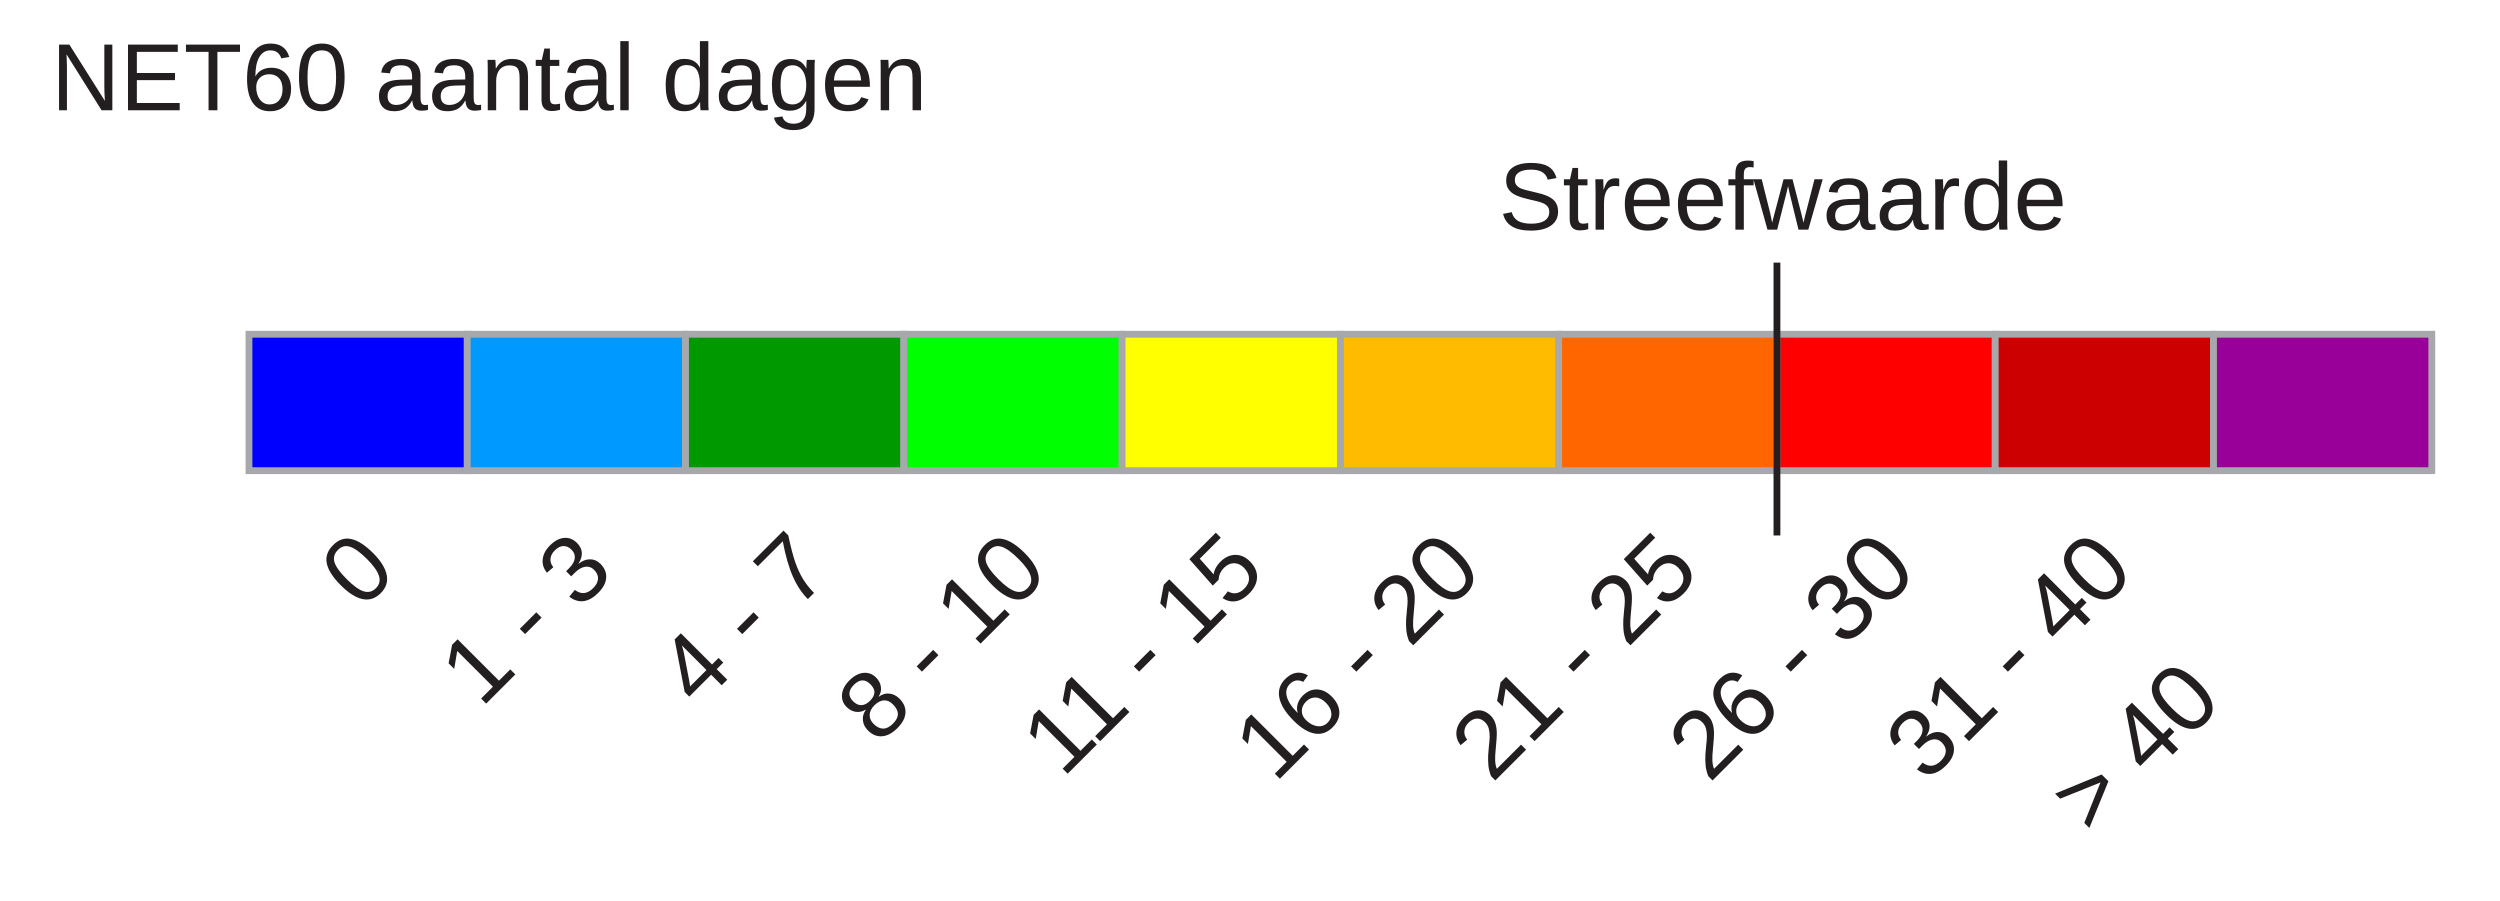
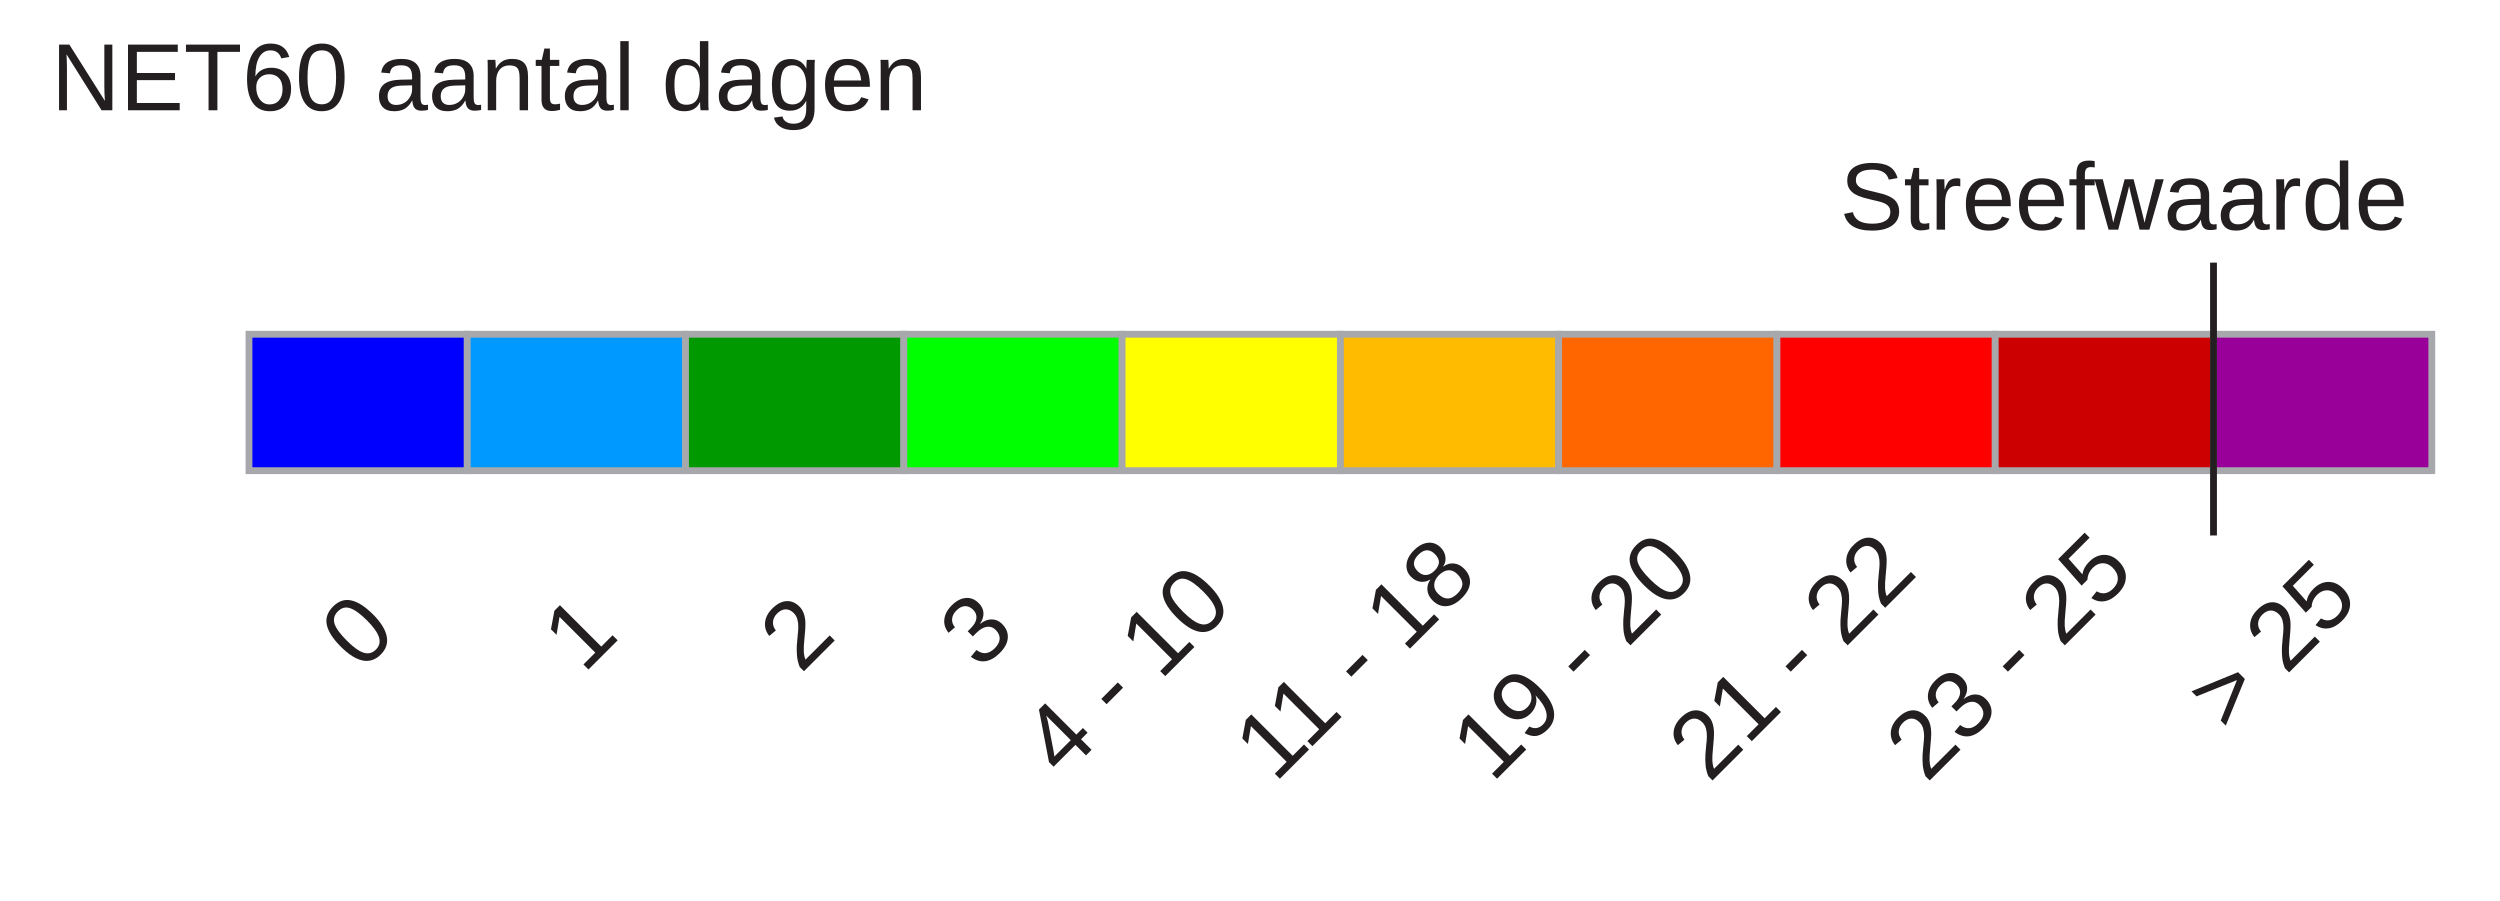
<svg xmlns="http://www.w3.org/2000/svg" version="1.1" id="Layer_1" x="0px" y="0px" width="366.5px" height="132px" viewBox="0 0 366.5 132" enable-background="new 0 0 366.5 132" xml:space="preserve">
  <rect x="36.5" y="49" fill="#0000FF" stroke="#A6A8AB" stroke-miterlimit="10" width="32" height="20" />
  <rect x="68.5" y="49" fill="#0099FF" stroke="#A6A8AB" stroke-miterlimit="10" width="32" height="20" />
  <rect x="100.5" y="49" fill="#009900" stroke="#A6A8AB" stroke-miterlimit="10" width="32" height="20" />
  <rect x="132.5" y="49" fill="#00FF00" stroke="#A6A8AB" stroke-miterlimit="10" width="32" height="20" />
  <rect x="164.5" y="49" fill="#FFFF00" stroke="#A6A8AB" stroke-miterlimit="10" width="32" height="20" />
  <rect x="196.5" y="49" fill="#FFBB00" stroke="#A6A8AB" stroke-miterlimit="10" width="32" height="20" />
  <rect x="228.5" y="49" fill="#FF6600" stroke="#A6A8AB" stroke-miterlimit="10" width="32" height="20" />
  <rect x="260.5" y="49" fill="#FF0000" stroke="#A6A8AB" stroke-miterlimit="10" width="32" height="20" />
  <rect x="292.5" y="49" fill="#CC0000" stroke="#A6A8AB" stroke-miterlimit="10" width="32" height="20" />
  <rect x="324.5" y="49" fill="#990099" stroke="#A6A8AB" stroke-miterlimit="10" width="32" height="20" />
-   <text transform="matrix(0.7071 -0.7071 0.7071 0.7071 52.9805 89.5957)" fill="#231F20" font-family="Arial" font-size="14">0</text>
  <text transform="matrix(1 0 0 1 7.5 16.1665)" fill="#231F20" font-family="Arial" font-size="14">NET60 aantal dagen</text>
-   <text transform="matrix(1 0 0 1 219.7148 33.6665)" fill="#231F20" font-family="Arial" font-size="14">Streefwaarde</text>
-   <line fill="none" stroke="#231F20" stroke-miterlimit="10" x1="260.5" y1="38.5" x2="260.5" y2="78.5" />
+   <text transform="matrix(1 0 0 1 269.7148 33.6665)" fill="#231F20" font-family="Arial" font-size="14">Streefwaarde</text>
+   <line fill="none" stroke="#231F20" stroke-miterlimit="10" x1="324.5" y1="38.5" x2="324.5" y2="78.5" />
  <text transform="matrix(1 0 0 1 439.6953 283.4648)" font-family="'MyriadPro-Regular'" font-size="12">³μ</text>
-   <text transform="matrix(0.7071 -0.7071 0.7071 0.7071 70.5195 103.8984)" fill="#231F20" font-family="Arial" font-size="14">1 - 3</text>
-   <text transform="matrix(0.7071 -0.7071 0.7071 0.7071 102.3623 103.8984)" fill="#231F20" font-family="Arial" font-size="14">4 - 7</text>
-   <text transform="matrix(0.7071 -0.7071 0.7071 0.7071 128.6992 109.4043)" fill="#231F20" font-family="Arial" font-size="14">8 - 10</text>
-   <text transform="matrix(0.7071 -0.7071 0.7071 0.7071 155.7695 114.1758)" fill="#231F20" font-family="Arial" font-size="14">11 - 15</text>
-   <text transform="matrix(0.7071 -0.7071 0.7071 0.7071 186.877 114.9102)" fill="#231F20" font-family="Arial" font-size="14">16 - 20</text>
-   <text transform="matrix(0.7071 -0.7071 0.7071 0.7071 218.7178 114.9102)" fill="#231F20" font-family="Arial" font-size="14">21 - 25</text>
-   <text transform="matrix(0.7071 -0.7071 0.7071 0.7071 250.5605 114.9102)" fill="#231F20" font-family="Arial" font-size="14">26 - 30</text>
-   <text transform="matrix(0.7071 -0.7071 0.7071 0.7071 282.4023 114.9102)" fill="#231F20" font-family="Arial" font-size="14">31 - 40</text>
-   <text transform="matrix(0.7071 -0.7071 0.7071 0.7071 306.5527 122.6016)" fill="#231F20" font-family="Arial" font-size="14">&gt; 40</text>
+   <text transform="matrix(0.7071 -0.7071 0.7071 0.7071 52.9805 98.5957)" fill="#231F20" font-family="Arial" font-size="14">0</text>
+   <text transform="matrix(0.7071 -0.7071 0.7071 0.7071 85.5195 98.8984)" fill="#231F20" font-family="Arial" font-size="14">1</text>
+   <text transform="matrix(0.7071 -0.7071 0.7071 0.7071 117.3623 98.8984)" fill="#231F20" font-family="Arial" font-size="14">2</text>
+   <text transform="matrix(0.7071 -0.7071 0.7071 0.7071 143.6992 98.4043)" fill="#231F20" font-family="Arial" font-size="14">3</text>
+   <text transform="matrix(0.7071 -0.7071 0.7071 0.7071 155.7695 114.1758)" fill="#231F20" font-family="Arial" font-size="14">4 - 10</text>
+   <text transform="matrix(0.7071 -0.7071 0.7071 0.7071 186.877 114.9102)" fill="#231F20" font-family="Arial" font-size="14">11 - 18</text>
+   <text transform="matrix(0.7071 -0.7071 0.7071 0.7071 218.7178 114.9102)" fill="#231F20" font-family="Arial" font-size="14">19 - 20</text>
+   <text transform="matrix(0.7071 -0.7071 0.7071 0.7071 250.5605 114.9102)" fill="#231F20" font-family="Arial" font-size="14">21 - 22</text>
+   <text transform="matrix(0.7071 -0.7071 0.7071 0.7071 282.4023 114.9102)" fill="#231F20" font-family="Arial" font-size="14">23 - 25</text>
+   <text transform="matrix(0.7071 -0.7071 0.7071 0.7071 326.5527 107.6016)" fill="#231F20" font-family="Arial" font-size="14">&gt; 25</text>
</svg>
